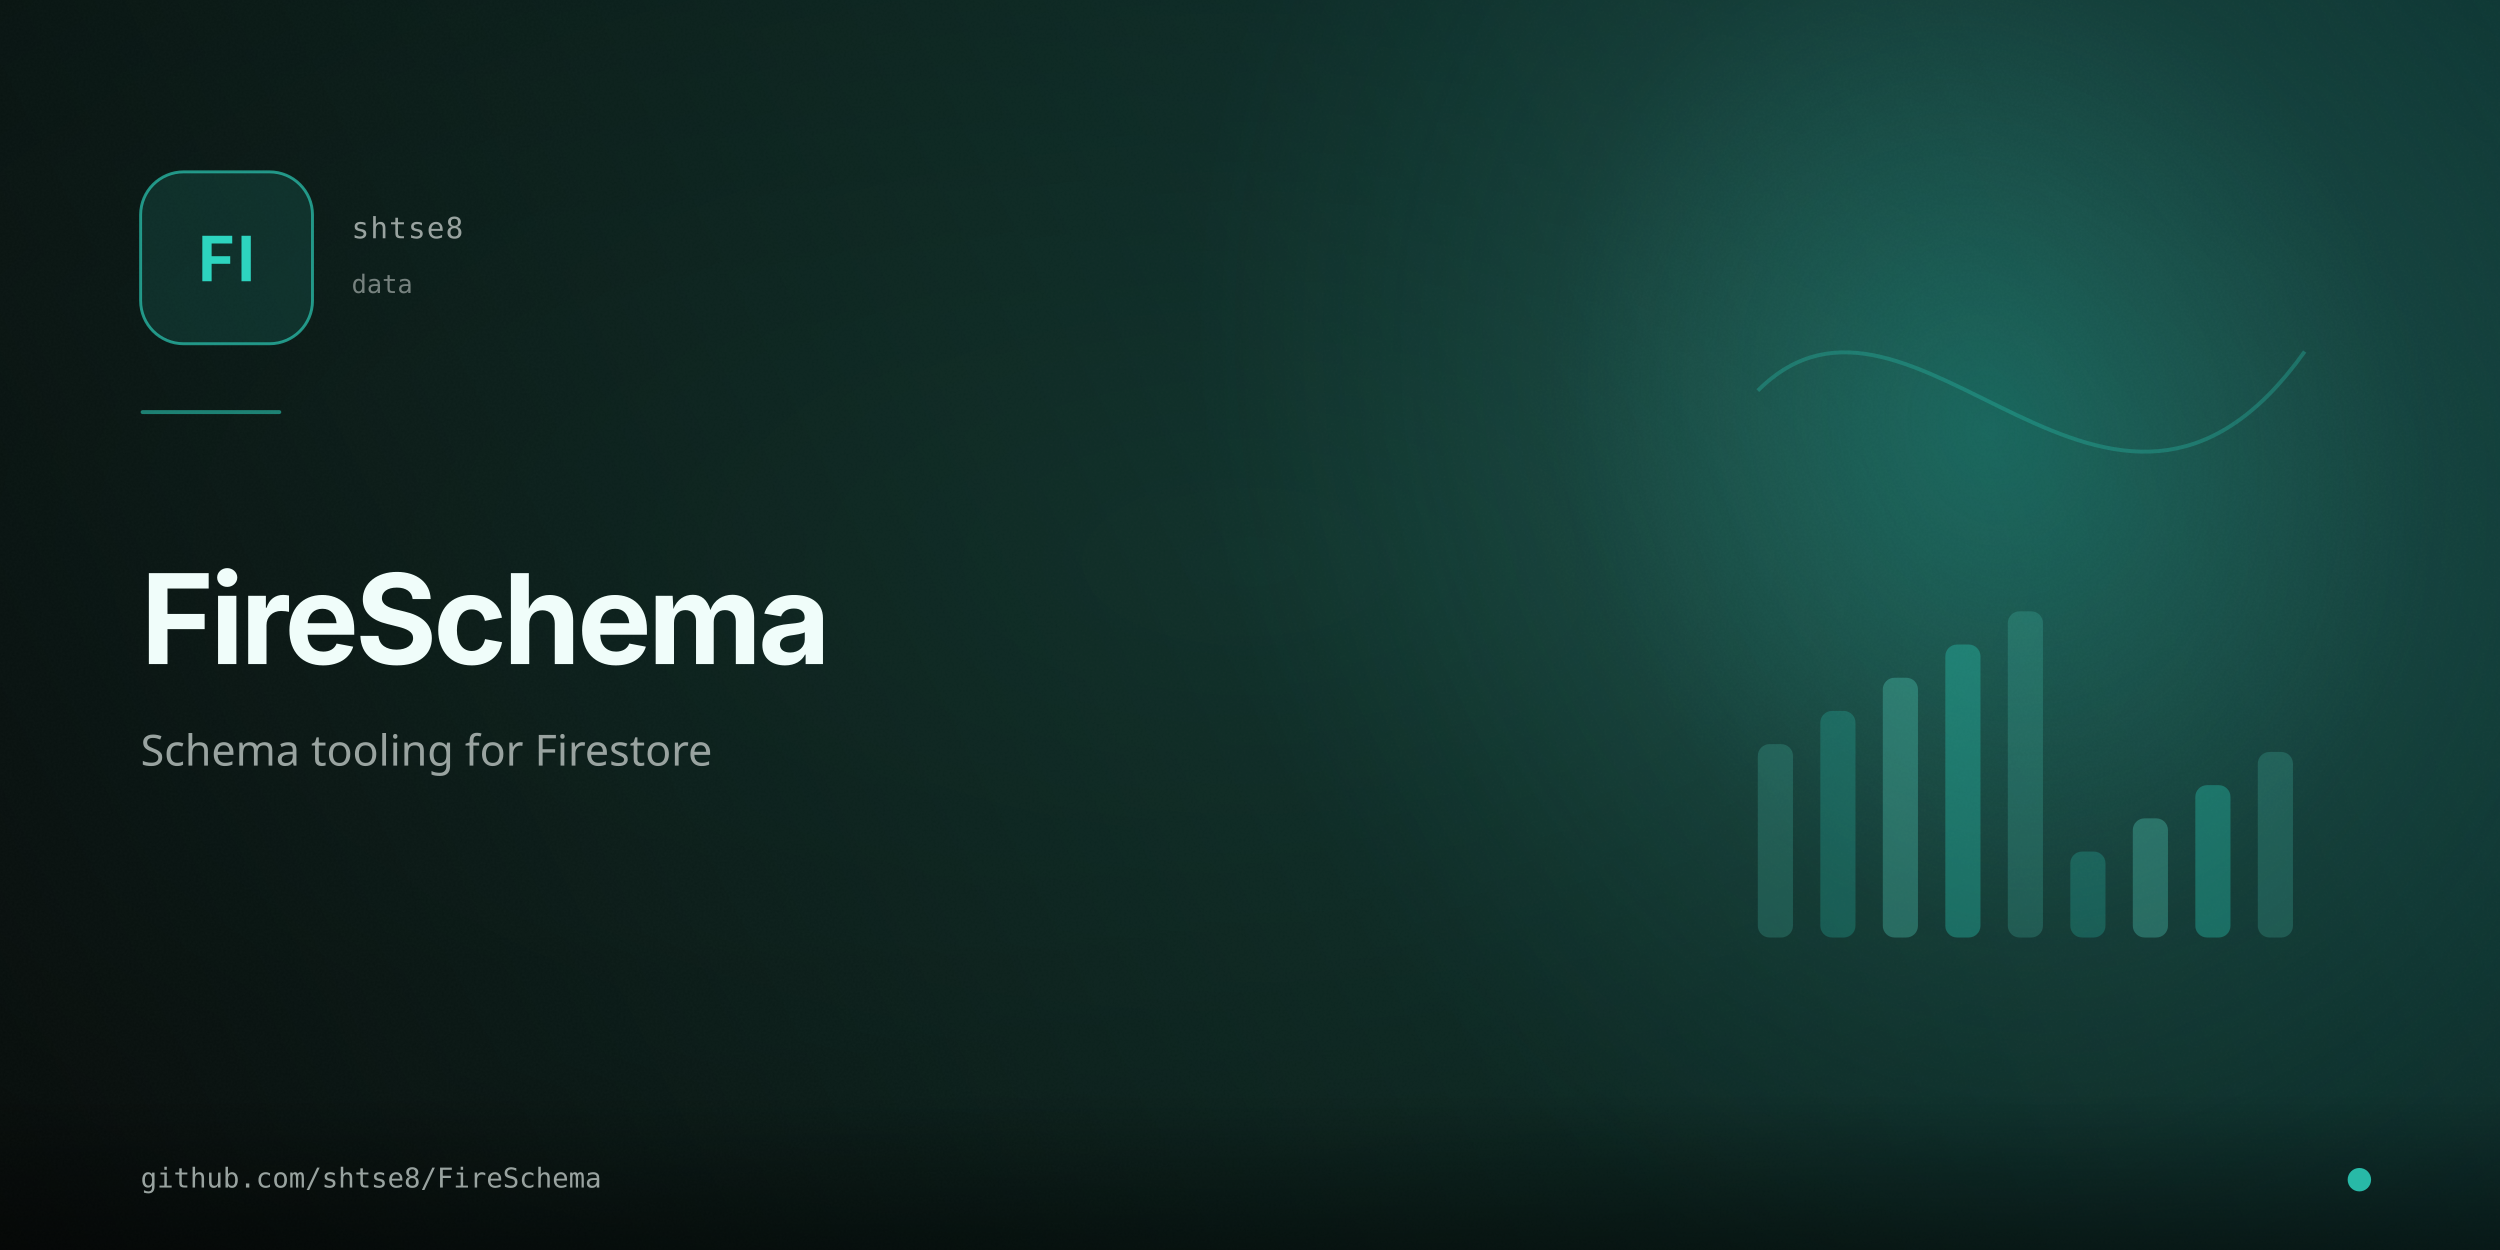
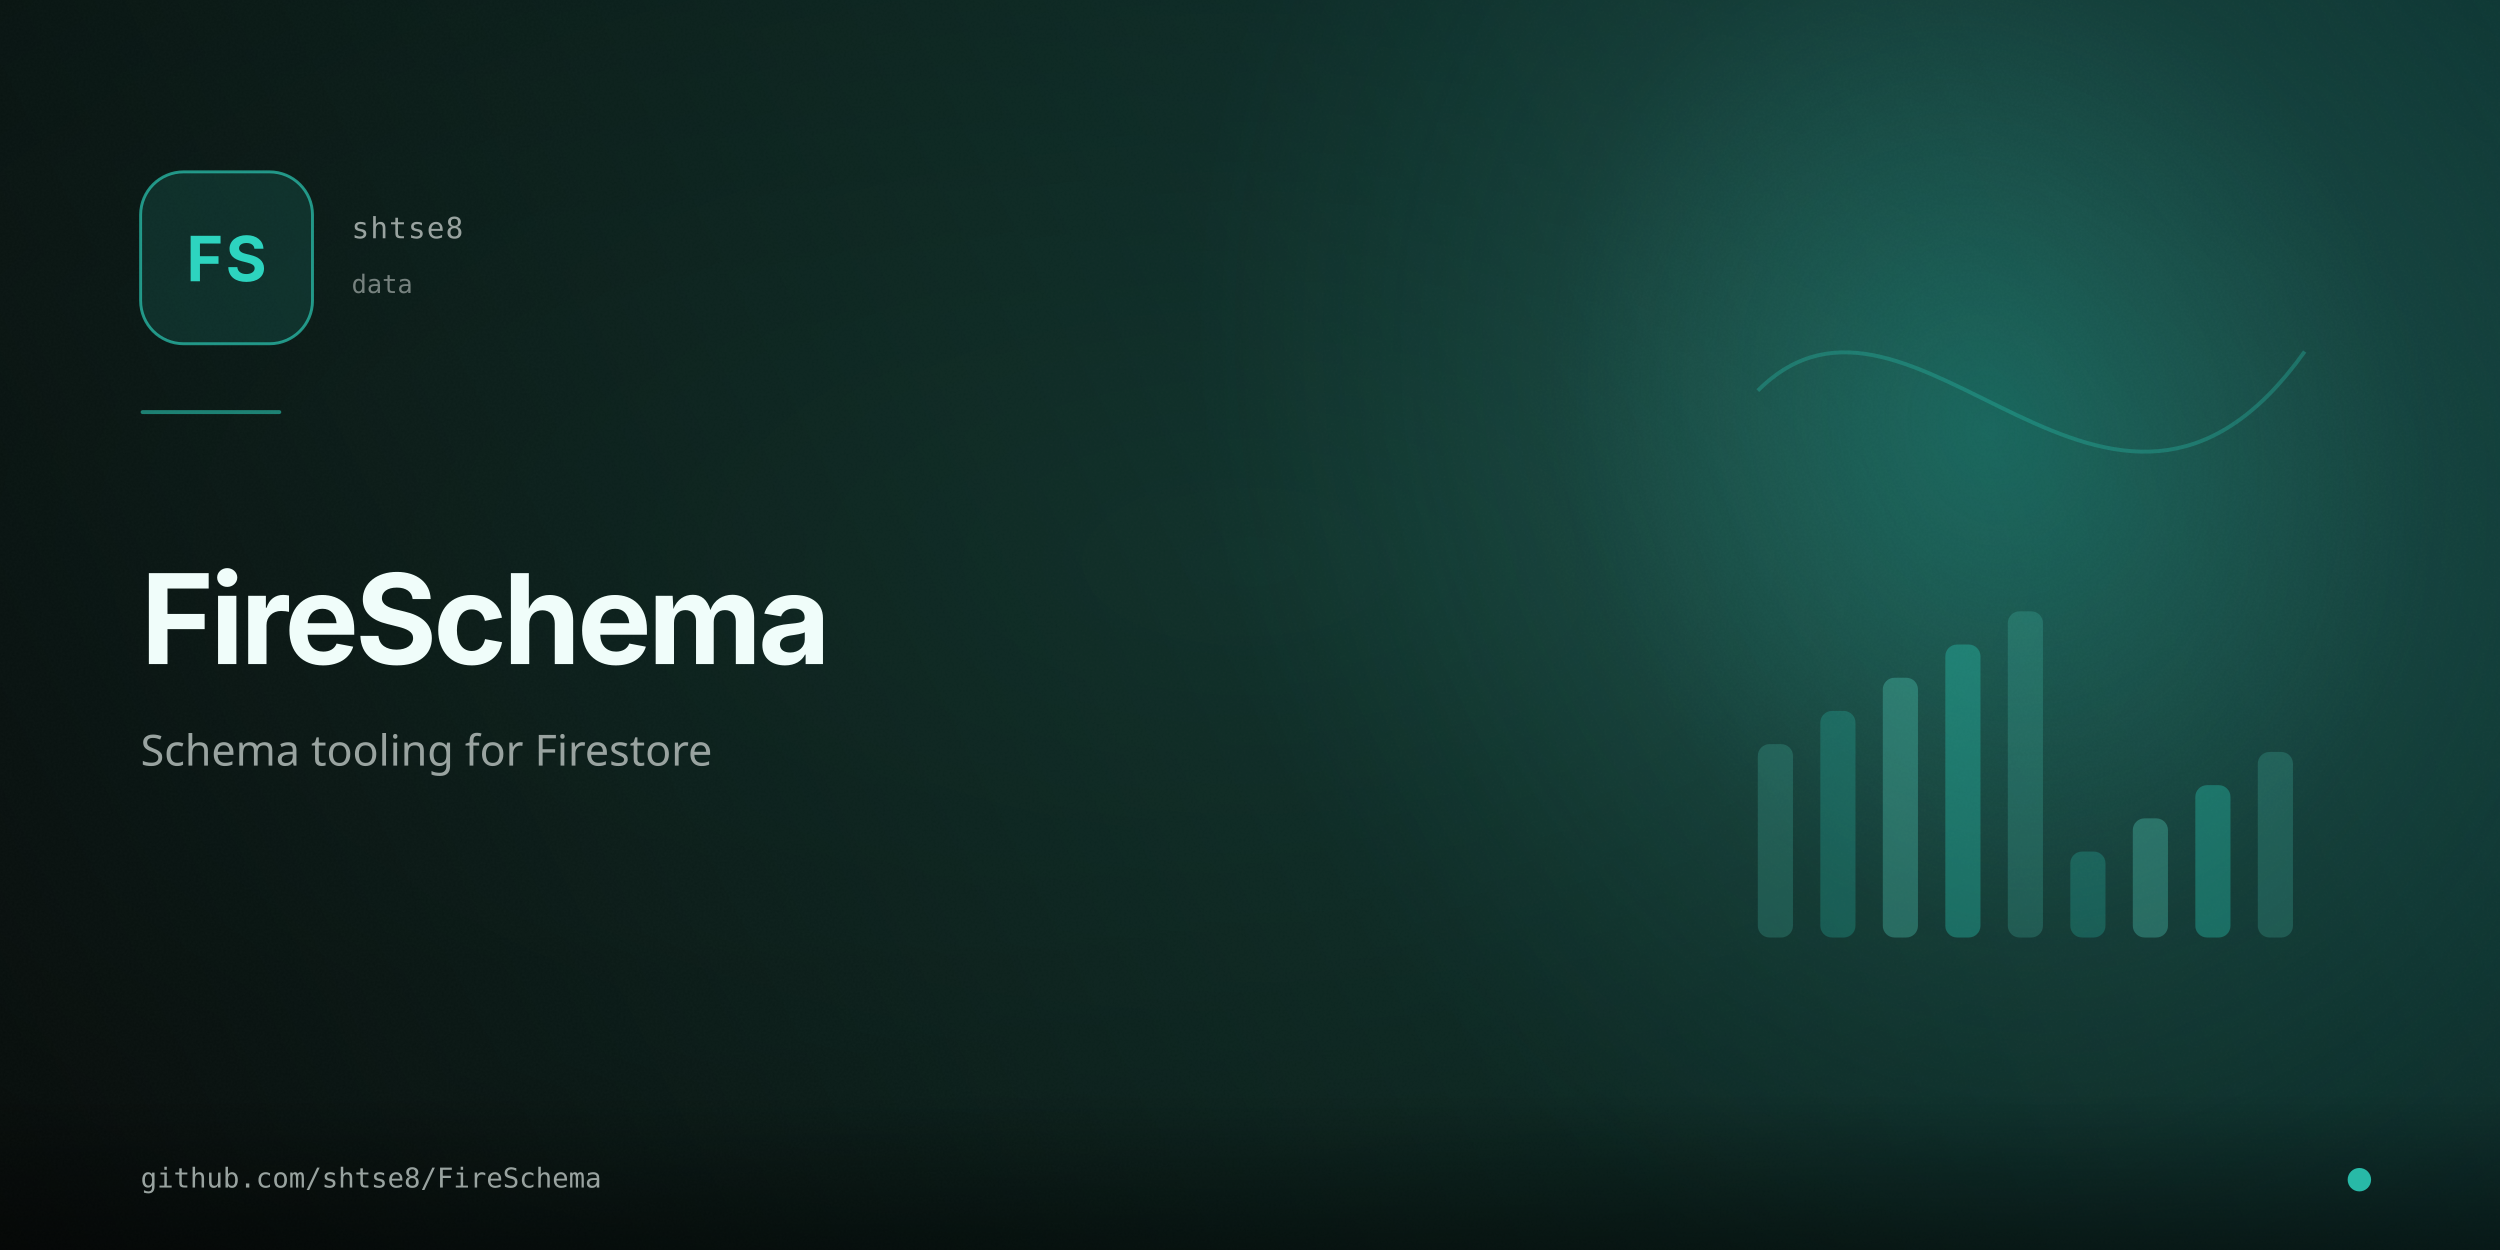
<svg xmlns="http://www.w3.org/2000/svg" width="1280" height="640" viewBox="0 0 1280 640" fill="none">
  <defs>
    <linearGradient id="bg" x1="0" y1="640" x2="1280" y2="0" gradientUnits="userSpaceOnUse">
      <stop offset="0%" stop-color="#0a1210" />
      <stop offset="48%" stop-color="#0f2f28" />
      <stop offset="100%" stop-color="#134e4a" />
    </linearGradient>
    <radialGradient id="glow" cx="0" cy="0" r="1" gradientUnits="userSpaceOnUse" gradientTransform="translate(1020 220) rotate(70) scale(480 400)">
      <stop offset="0%" stop-color="#2dd4bf" stop-opacity="0.38" />
      <stop offset="55%" stop-color="#5eead4" stop-opacity="0.08" />
      <stop offset="100%" stop-color="#2dd4bf" stop-opacity="0" />
    </radialGradient>
    <radialGradient id="vignette" cx="50%" cy="45%" r="70%">
      <stop offset="0%" stop-color="#000000" stop-opacity="0" />
      <stop offset="100%" stop-color="#000000" stop-opacity="0.35" />
    </radialGradient>
    <linearGradient id="floor" x1="0" y1="0" x2="0" y2="1">
      <stop offset="0%" stop-color="#000000" stop-opacity="0" />
      <stop offset="100%" stop-color="#000000" stop-opacity="0.45" />
    </linearGradient>
    <filter id="grain" x="0" y="0" width="100%" height="100%">
      <feTurbulence type="fractalNoise" baseFrequency="0.85" numOctaves="2" stitchTiles="stitch" result="n" />
      <feColorMatrix type="matrix" values="0 0 0 0 1  0 0 0 0 1  0 0 0 0 1  0 0 0 0.04 0" in="n" />
    </filter>
  </defs>
  <rect width="1280" height="640" fill="url(#bg)" />
  <rect width="1280" height="640" fill="url(#glow)" />
  <rect width="1280" height="640" fill="url(#vignette)" />
  <rect width="1280" height="640" filter="url(#grain)" opacity="0.55" />
  <g>
    <rect x="900" y="381" width="18" height="99" rx="6" fill="#5eead4" fill-opacity="0.18" />
    <rect x="932" y="364" width="18" height="116" rx="6" fill="#2dd4bf" fill-opacity="0.23" />
    <rect x="964" y="347" width="18" height="133" rx="6" fill="#5eead4" fill-opacity="0.28" />
    <rect x="996" y="330" width="18" height="150" rx="6" fill="#2dd4bf" fill-opacity="0.33" />
    <rect x="1028" y="313" width="18" height="167" rx="6" fill="#5eead4" fill-opacity="0.18" />
    <rect x="1060" y="436" width="18" height="44" rx="6" fill="#2dd4bf" fill-opacity="0.23" />
    <rect x="1092" y="419" width="18" height="61" rx="6" fill="#5eead4" fill-opacity="0.28" />
    <rect x="1124" y="402" width="18" height="78" rx="6" fill="#2dd4bf" fill-opacity="0.33" />
    <rect x="1156" y="385" width="18" height="95" rx="6" fill="#5eead4" fill-opacity="0.18" />
    <path d="M900 200 C980 120, 1080 320, 1180 180" fill="none" stroke="#2dd4bf" stroke-opacity="0.28" stroke-width="2" />
  </g>
  <rect x="72" y="88" width="88" height="88" rx="22" fill="#2dd4bf" fill-opacity="0.12" stroke="#2dd4bf" stroke-opacity="0.65" stroke-width="1.5" />
-   <text x="116" y="144" text-anchor="middle" fill="#2dd4bf" font-family="ui-sans-serif, system-ui, -apple-system, Segoe UI, sans-serif" font-size="32" font-weight="700" letter-spacing="0.04em">FI</text>
+   <text x="116" y="144" text-anchor="middle" fill="#2dd4bf" font-family="ui-sans-serif, system-ui, -apple-system, Segoe UI, sans-serif" font-size="32" font-weight="700" letter-spacing="0.04em">FS</text>
  <text x="180" y="122" fill="#99a3a0" font-family="ui-monospace, SFMono-Regular, Menlo, monospace" font-size="15" letter-spacing="0.04em">shtse8</text>
  <text x="180" y="150" fill="#99a3a0" fill-opacity="0.75" font-family="ui-monospace, SFMono-Regular, Menlo, monospace" font-size="13">data</text>
  <rect x="72" y="210" width="72" height="2" rx="1" fill="#2dd4bf" fill-opacity="0.55" />
  <text x="72" y="340" fill="#f0fdfa" font-family="ui-sans-serif, system-ui, -apple-system, Segoe UI, sans-serif" font-size="64" font-weight="700" letter-spacing="-0.03em">FireSchema</text>
  <text x="72" y="392" fill="#99a3a0" font-family="ui-sans-serif, system-ui, sans-serif" font-size="22" font-weight="450">Schema tooling for Firestore</text>
  <rect x="0" y="560" width="1280" height="80" fill="url(#floor)" />
  <text x="72" y="608" fill="#99a3a0" font-family="ui-monospace, SFMono-Regular, Menlo, monospace" font-size="14">github.com/shtse8/FireSchema</text>
  <circle cx="1208" cy="604" r="6" fill="#2dd4bf" fill-opacity="0.85" />
</svg>
